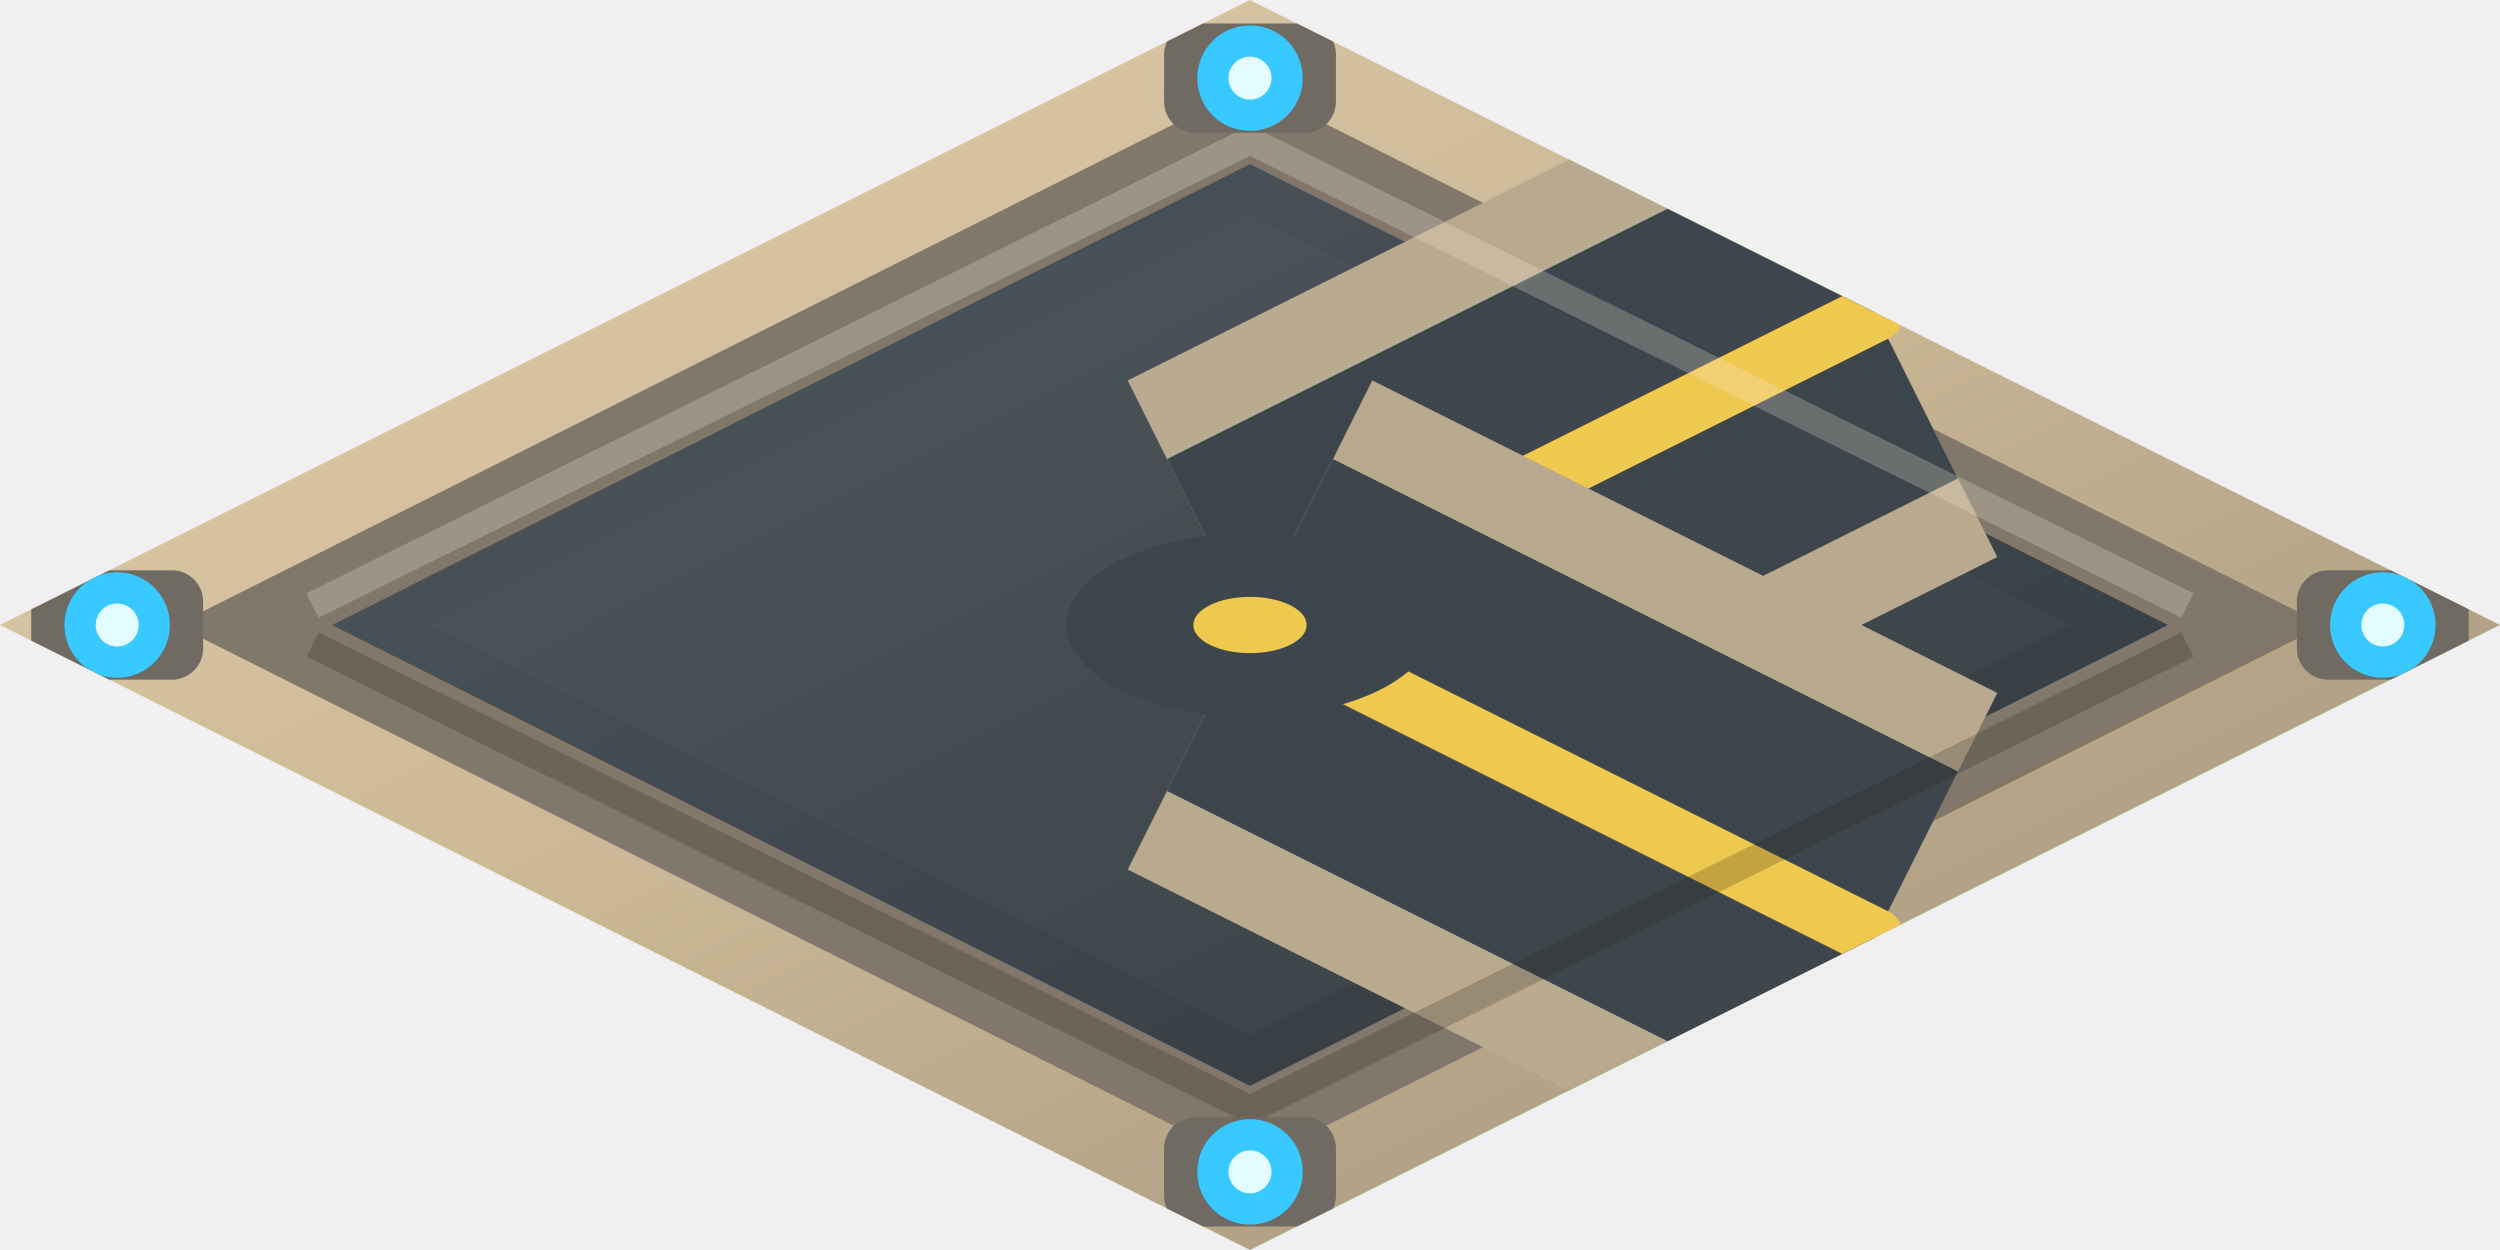
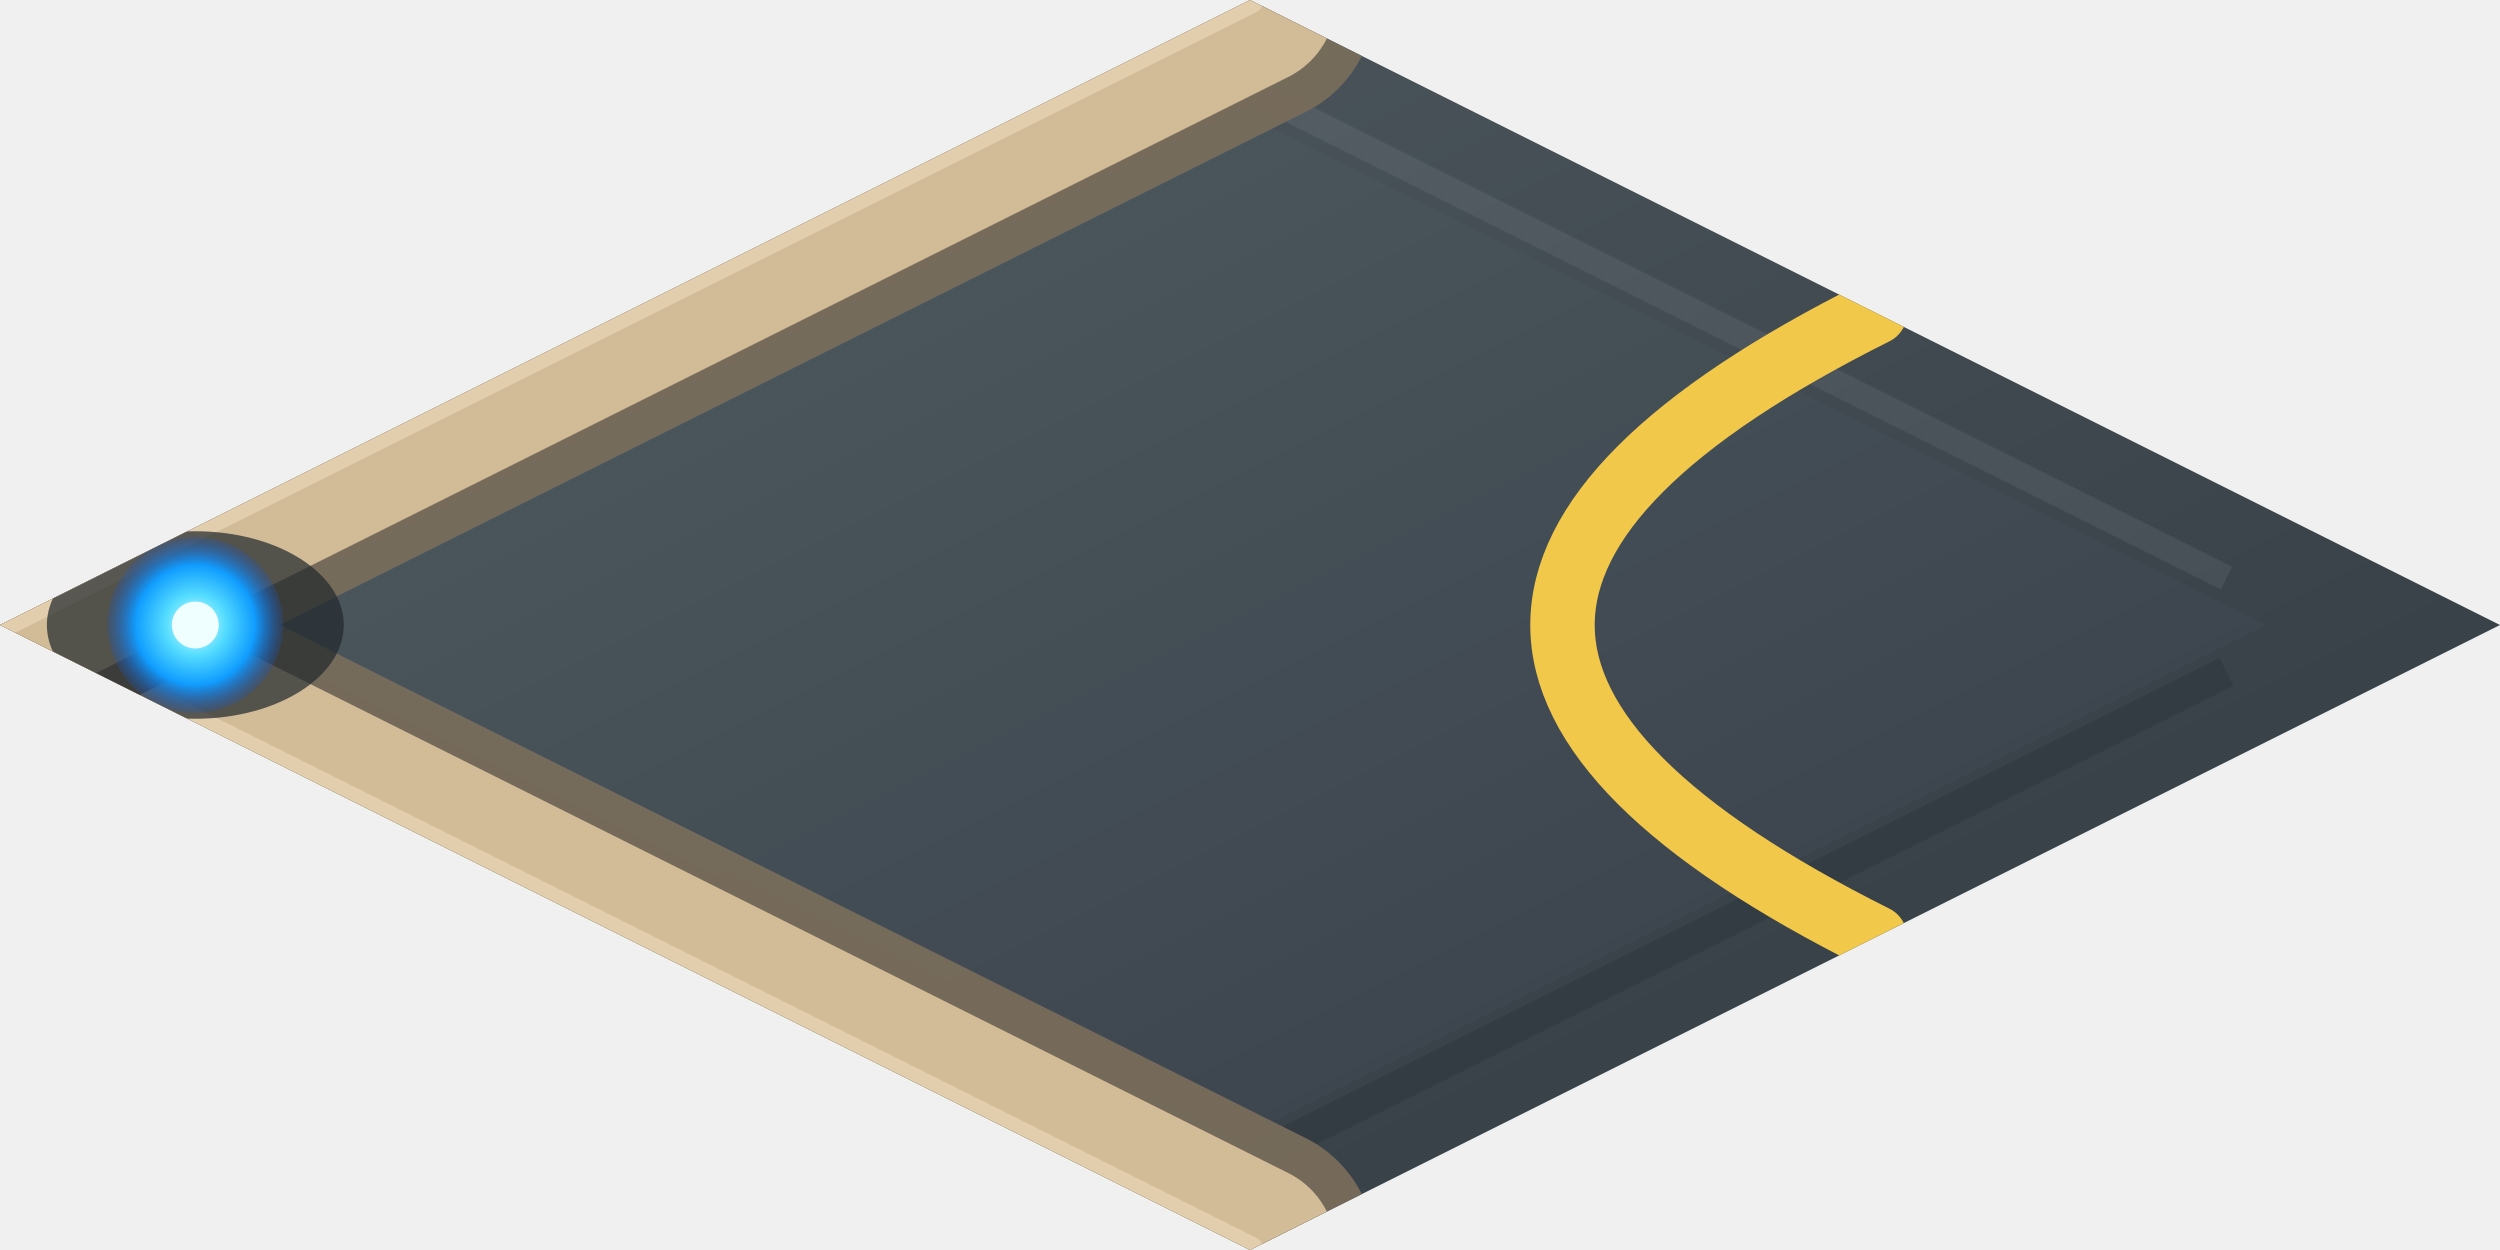
<svg xmlns="http://www.w3.org/2000/svg" width="64" height="32" viewBox="0 0 64 32">
  <defs>
-     <linearGradient id="curb" x1="0" y1="0" x2="1" y2="1">
-       <stop offset="0" stop-color="#e1cfad" />
-       <stop offset=".48" stop-color="#c9b795" />
-       <stop offset="1" stop-color="#9d8e77" />
-     </linearGradient>
-     <linearGradient id="asphalt" x1="0" y1="0" x2="1" y2="1">
-       <stop offset="0" stop-color="#50585f" />
-       <stop offset=".5" stop-color="#41494f" />
-       <stop offset="1" stop-color="#30383e" />
-     </linearGradient>
    <clipPath id="tile">
      <polygon points="32,0 64,16 32,32 0,16" />
    </clipPath>
+     <linearGradient id="asphalt" x1="0" y1="0" x2="1" y2="1">
+       <stop offset="0" stop-color="#525c63" />
+       <stop offset=".48" stop-color="#424b52" />
+       <stop offset="1" stop-color="#303940" />
+     </linearGradient>
+     <radialGradient id="blueGlow">
+       <stop offset="0" stop-color="#efffff" />
+       <stop offset=".34" stop-color="#56ddff" />
+       <stop offset=".68" stop-color="#109dff" />
+       <stop offset="1" stop-color="#125ad2" stop-opacity=".18" />
+     </radialGradient>
  </defs>
  <g clip-path="url(#tile)">
-     <polygon points="32,0 64,16 32,32 0,16" fill="url(#curb)" />
-     <polygon points="32,2.2 59.5,16 32,29.8 4.5,16" fill="#81786b" />
-     <polygon points="32,4.2 55.5,16 32,27.8 8.5,16" fill="url(#asphalt)" />
-     <path d="M11 16 L32 5.5 L53 16 L32 26.5 Z" fill="#697279" opacity=".08" />
-     <path d="M32 16 L48 8" stroke="#b9a98e" stroke-width="14" stroke-linecap="butt" />
-     <path d="M32 16 L48 8" stroke="#3d464c" stroke-width="9.5" stroke-linecap="butt" />
-     <path d="M32 16 L48 8" stroke="#efc84e" stroke-width="1.5" stroke-linecap="round" />
-     <path d="M32 16 L48 24" stroke="#b9a98e" stroke-width="14" stroke-linecap="butt" />
-     <path d="M32 16 L48 24" stroke="#3d464c" stroke-width="9.5" stroke-linecap="butt" />
-     <path d="M32 16 L48 24" stroke="#efc84e" stroke-width="1.5" stroke-linecap="round" />
-     <ellipse cx="32" cy="16" rx="4.7" ry="2.35" fill="#3d464c" />
-     <ellipse cx="32" cy="16" rx="1.45" ry=".72" fill="#efc84e" />
-     <path d="M8 15.5 L32 3.6 L56 15.5" fill="none" stroke="#f4ead8" stroke-opacity=".25" stroke-width=".7" />
-     <path d="M56 16.5 L32 28.4 L8 16.5" fill="none" stroke="#251f1a" stroke-opacity=".22" stroke-width=".7" />
+     <polygon points="32,0 64,16 32,32 0,16" fill="url(#asphalt)" />
+     <polygon points="32,3 58,16 32,29 6,16" fill="#738089" opacity=".055" />
+     <path d="M7 14.8 L32 2.3 L57 14.8" fill="none" stroke="#ffffff" stroke-opacity=".065" stroke-width=".65" />
+     <path d="M57 17.2 L32 29.7 L7 17.2" fill="none" stroke="#151d22" stroke-opacity=".16" stroke-width=".8" />
+     <path d="M32 32 L0 16" fill="none" stroke="#786c5b" stroke-width="6.4" stroke-opacity="0.95" stroke-linecap="round" />
+     <path d="M32 32 L0 16" fill="none" stroke="#d2bc97" stroke-width="4.4" stroke-opacity="1" stroke-linecap="round" />
+     <path d="M32 32 L0 16" fill="none" stroke="#f2e2c2" stroke-width="0.7" stroke-opacity="0.48" stroke-linecap="round" />
+     <path d="M0 16 L32 0" fill="none" stroke="#786c5b" stroke-width="6.4" stroke-opacity="0.95" stroke-linecap="round" />
+     <path d="M0 16 L32 0" fill="none" stroke="#d2bc97" stroke-width="4.4" stroke-opacity="1" stroke-linecap="round" />
+     <path d="M0 16 L32 0" fill="none" stroke="#f2e2c2" stroke-width="0.7" stroke-opacity="0.48" stroke-linecap="round" />
+     <path d="M48 8 Q32 16 48 24" fill="none" stroke="#f2c84b" stroke-width="1.65" stroke-linecap="round" />
    <g>
-       <rect x="29.8" y="0.6" width="4.4" height="2.8" rx=".8" fill="#6f6a62" />
-       <circle cx="32" cy="2" r="1.35" fill="#37c9ff" />
-       <circle cx="32" cy="2" r=".55" fill="#e3fcff" />
-     </g>
-     <g>
-       <rect x="58.8" y="14.6" width="4.4" height="2.8" rx=".8" fill="#6f6a62" />
-       <circle cx="61" cy="16" r="1.35" fill="#37c9ff" />
-       <circle cx="61" cy="16" r=".55" fill="#e3fcff" />
-     </g>
-     <g>
-       <rect x="29.8" y="28.6" width="4.4" height="2.8" rx=".8" fill="#6f6a62" />
-       <circle cx="32" cy="30" r="1.35" fill="#37c9ff" />
-       <circle cx="32" cy="30" r=".55" fill="#e3fcff" />
-     </g>
-     <g>
-       <rect x="0.8" y="14.6" width="4.4" height="2.8" rx=".8" fill="#6f6a62" />
-       <circle cx="3" cy="16" r="1.35" fill="#37c9ff" />
-       <circle cx="3" cy="16" r=".55" fill="#e3fcff" />
+       <ellipse cx="5" cy="16" rx="3.8" ry="2.4" fill="#22292e" opacity=".72" />
+       <circle cx="5" cy="16" r="2.25" fill="url(#blueGlow)" />
+       <circle cx="5" cy="16" r=".6" fill="#efffff" />
    </g>
  </g>
</svg>
